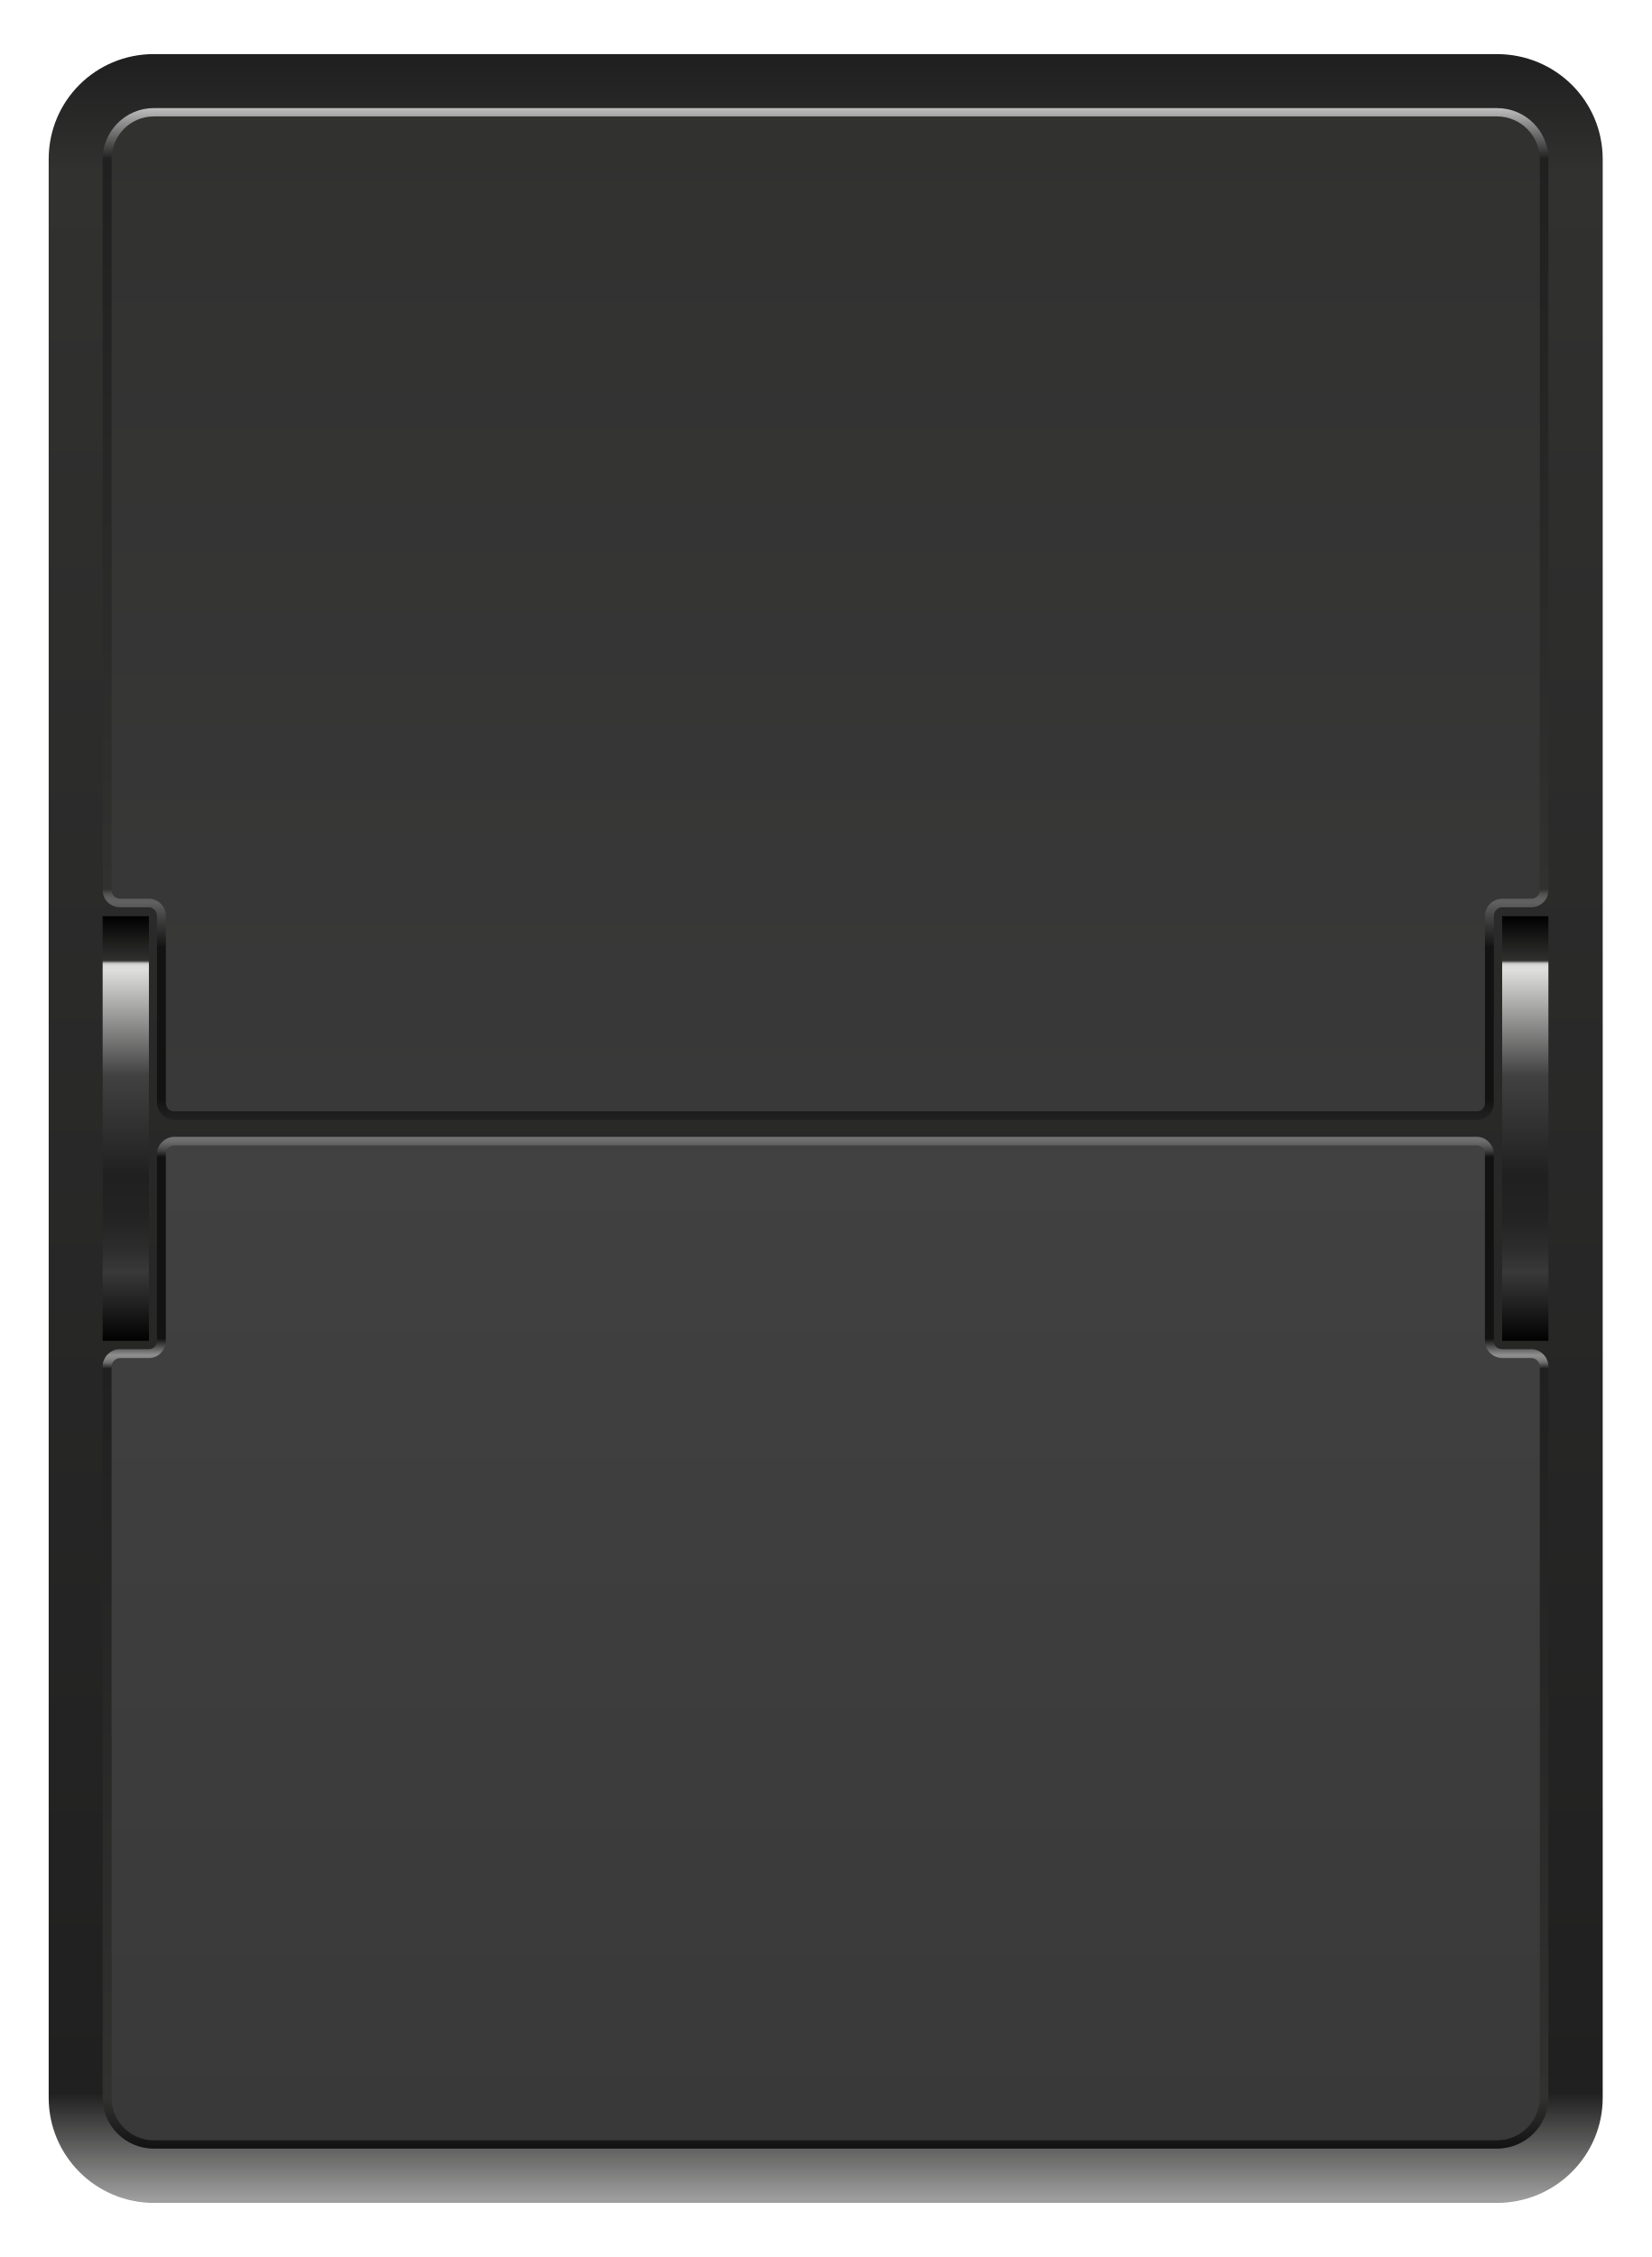
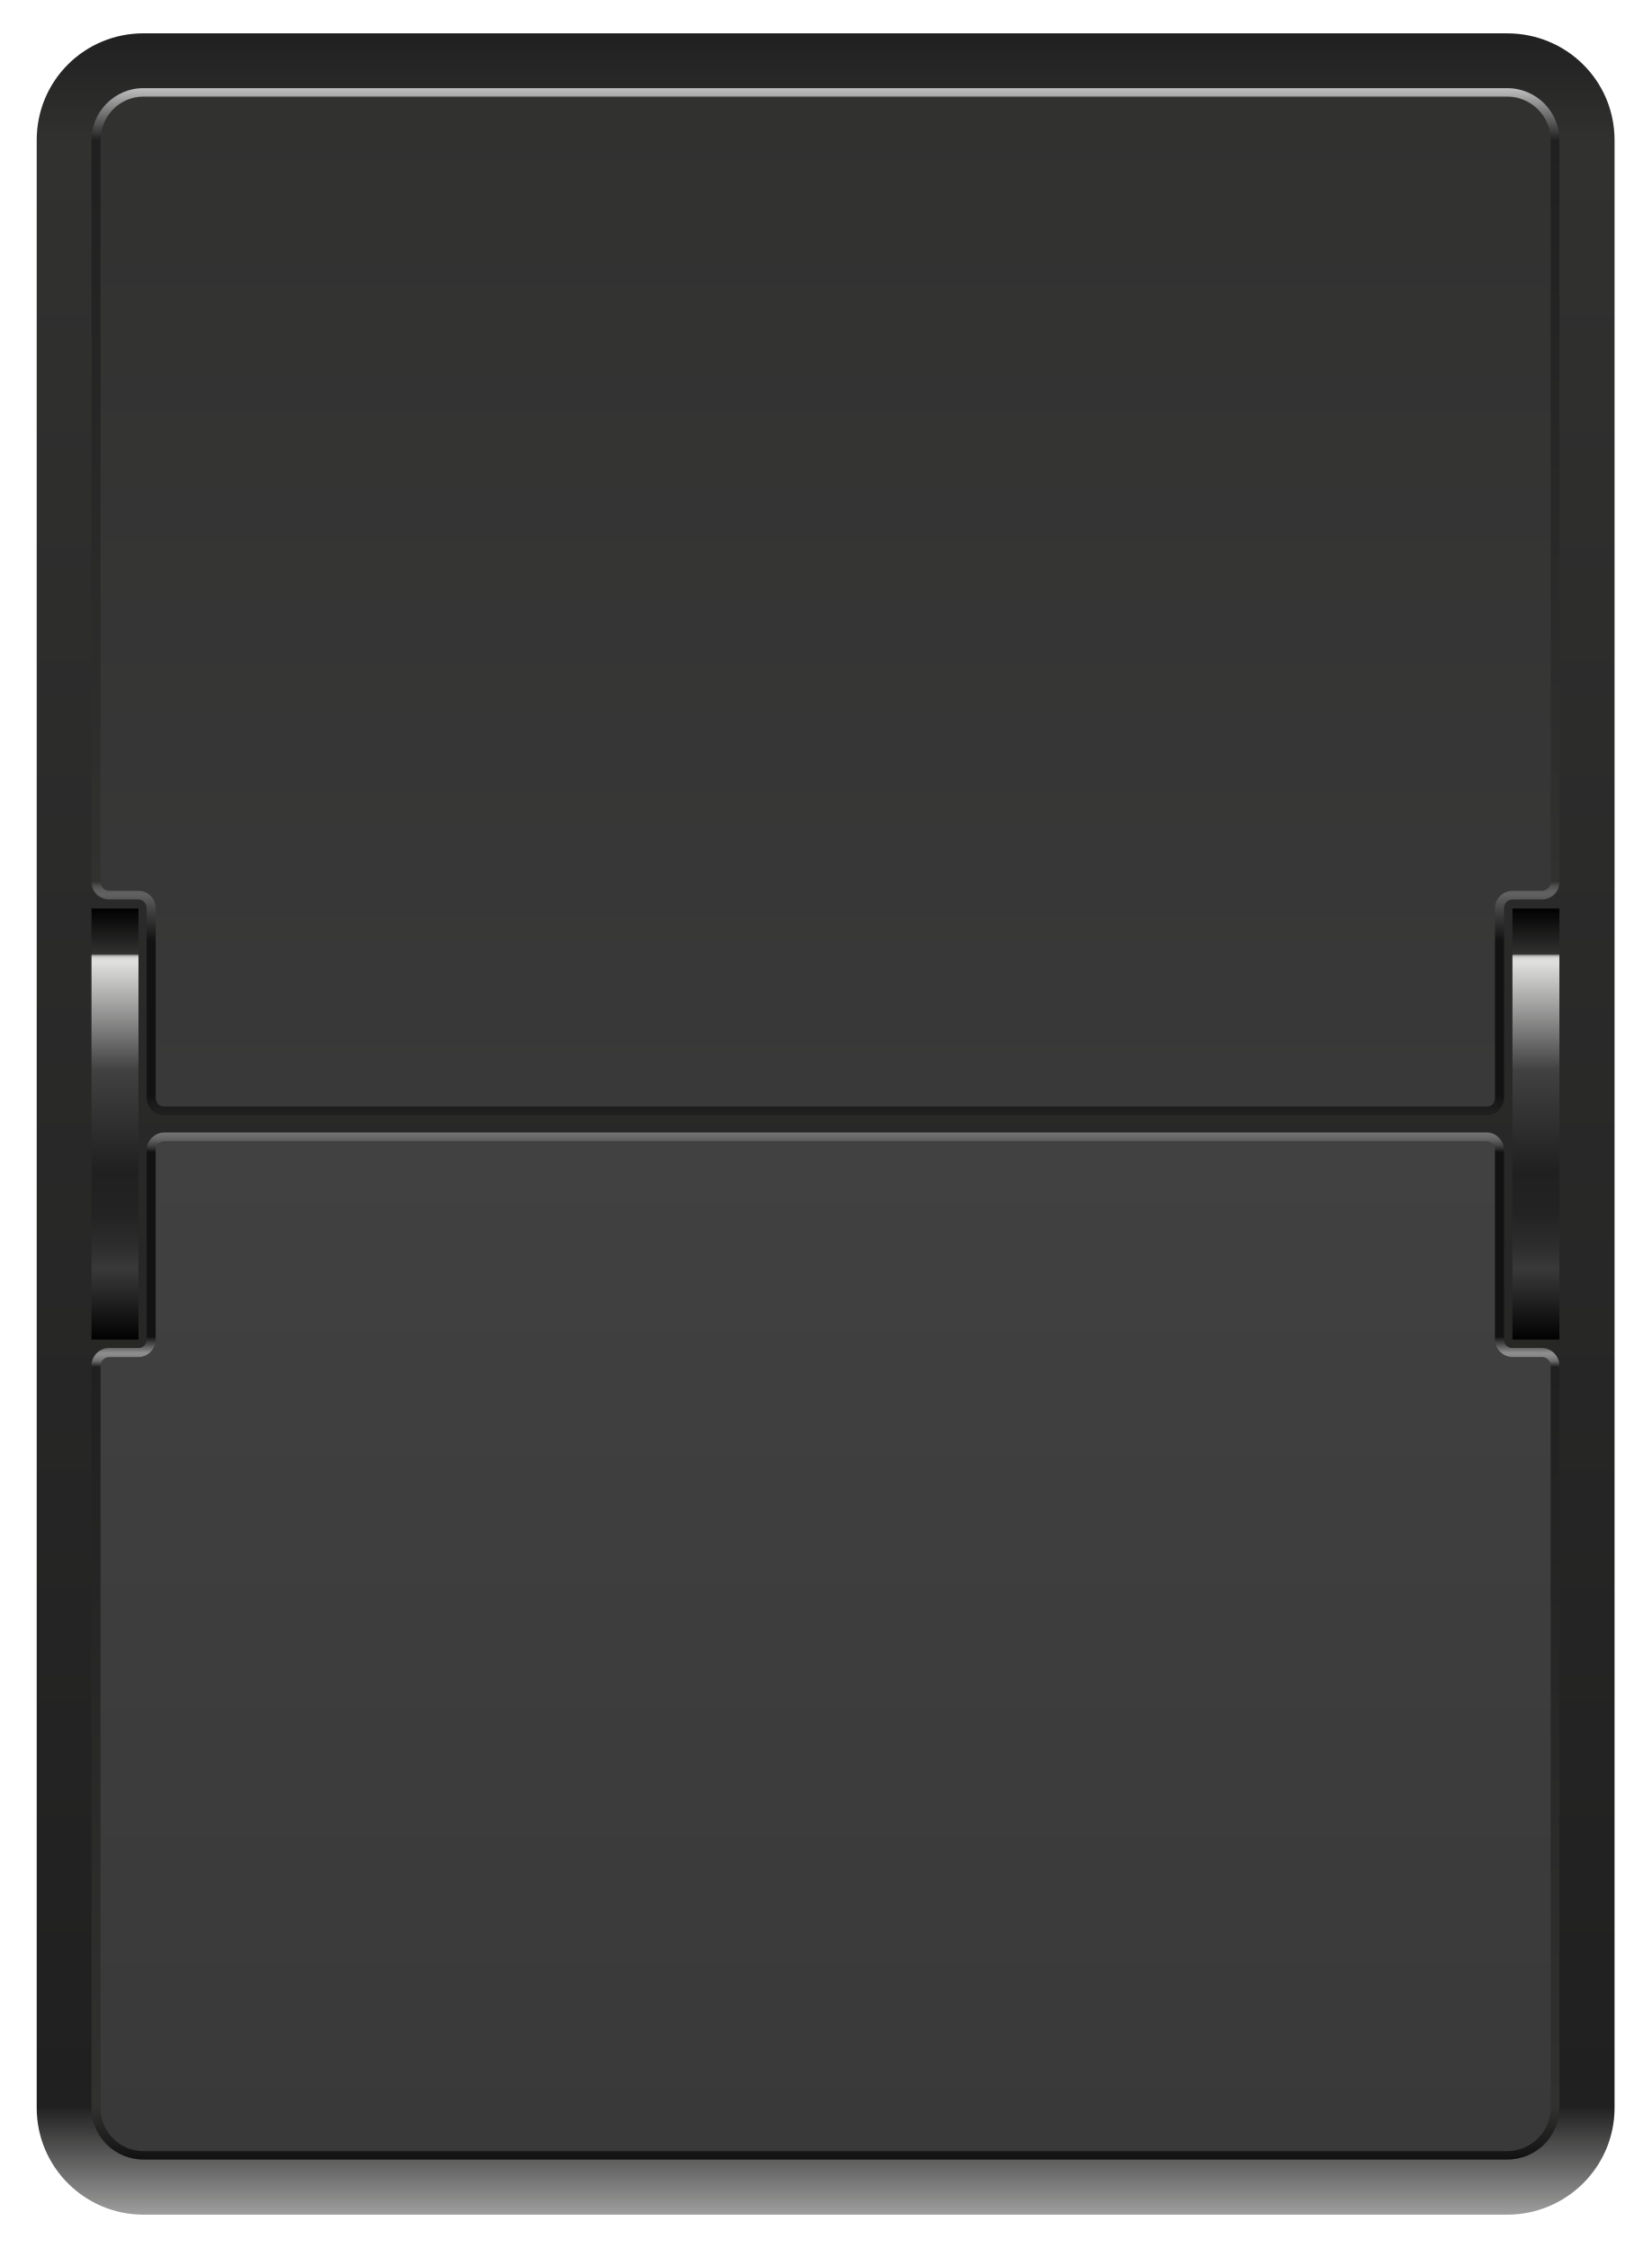
- <svg xmlns="http://www.w3.org/2000/svg" xmlns:xlink="http://www.w3.org/1999/xlink" x="0px" y="0px" viewBox="0 0 60 82" xml:space="preserve">
+ <svg xmlns="http://www.w3.org/2000/svg" xmlns:xlink="http://www.w3.org/1999/xlink" viewBox="1.002 307.499 130 177" xml:space="preserve">
  <g>
    <g>
      <g>
-         <defs>
-           <path id="SVGID_1_" d="M5.589,1.965c-2.108,0-3.82,1.691-3.82,3.82v70.429c0,2.108,1.712,3.82,3.82,3.82h48.803      c2.119,0,3.841-1.712,3.841-3.82V5.786c0-2.129-1.722-3.82-3.841-3.82H5.589z" />
-         </defs>
-         <clipPath id="SVGID_2_">
-           <use xlink:href="#SVGID_1_" overflow="visible" />
-         </clipPath>
-         <linearGradient id="SVGID_3_" gradientUnits="userSpaceOnUse" x1="-1041.111" y1="565.976" x2="-1038.295" y2="565.976" gradientTransform="matrix(0 27.7261 27.7261 0 -15662.285 28867.922)">
-           <stop offset="0" style="stop-color:#212020" />
-           <stop offset="0.05" style="stop-color:#313130" />
-           <stop offset="0.95" style="stop-color:#212020" />
-           <stop offset="1" style="stop-color:#9D9E9D" />
-         </linearGradient>
-         <rect x="1.769" y="1.965" clip-path="url(#SVGID_2_)" fill="url(#SVGID_3_)" width="56.464" height="78.069" />
+         <g>
+           <defs>
+             <path id="SVGID_1_" d="M12.296,310.123c-4.638,0-8.404,3.72-8.404,8.404v154.944c0,4.638,3.767,8.404,8.404,8.404h107.366       c4.662,0,8.451-3.767,8.451-8.404V318.529c0-4.684-3.789-8.404-8.451-8.404H12.296V310.123z" />
+           </defs>
+           <clipPath id="SVGID_2_">
+             <use xlink:href="#SVGID_1_" overflow="visible" />
+           </clipPath>
+           <linearGradient id="SVGID_3_" gradientUnits="userSpaceOnUse" x1="-1040.21" y1="222.735" x2="-1037.395" y2="222.735" gradientTransform="matrix(0 60.9974 -60.9974 0 13652.336 63760.25)">
+             <stop offset="0" style="stop-color:#212020" />
+             <stop offset="0.05" style="stop-color:#313130" />
+             <stop offset="0.95" style="stop-color:#212020" />
+             <stop offset="1" style="stop-color:#9D9E9D" />
+           </linearGradient>
+           <rect x="3.892" y="310.123" clip-path="url(#SVGID_2_)" fill="url(#SVGID_3_)" width="124.222" height="171.752" />
+         </g>
      </g>
      <g>
-         <defs>
-           <path id="SVGID_4_" d="M5.589,3.927c-1.034,0-1.858,0.846-1.858,1.858v26.552c0,0.354,0.282,0.626,0.626,0.626h1.055      c0.156,0,0.292,0.146,0.292,0.313v6.795c0,0.156,0.073,0.303,0.188,0.438c0.136,0.114,0.282,0.178,0.438,0.178h47.332      c0.157,0,0.313-0.063,0.428-0.178c0.126-0.136,0.188-0.282,0.188-0.438v-6.795c0-0.166,0.136-0.313,0.303-0.313h1.054      c0.345,0,0.626-0.271,0.626-0.626V5.786c0-1.013-0.824-1.858-1.868-1.858H5.589z" />
-         </defs>
-         <clipPath id="SVGID_5_">
-           <use xlink:href="#SVGID_4_" overflow="visible" />
-         </clipPath>
-         <linearGradient id="SVGID_6_" gradientUnits="userSpaceOnUse" x1="-1049.899" y1="452.958" x2="-1047.083" y2="452.958" gradientTransform="matrix(0 -13.0518 -13.0518 0 5941.906 -13662.387)">
-           <stop offset="0" style="stop-color:#212020" />
-           <stop offset="0.011" style="stop-color:#1A1919" />
-           <stop offset="0.018" style="stop-color:#121212" />
-           <stop offset="0.169" style="stop-color:#121212" />
-           <stop offset="0.198" style="stop-color:#414141" />
-           <stop offset="0.214" style="stop-color:#616161" />
-           <stop offset="0.218" style="stop-color:#5D5D5D" />
-           <stop offset="0.222" style="stop-color:#505050" />
-           <stop offset="0.225" style="stop-color:#3C3C3B" />
-           <stop offset="0.227" style="stop-color:#313130" />
-           <stop offset="0.95" style="stop-color:#212020" />
-           <stop offset="1" style="stop-color:#BFBEBE" />
-         </linearGradient>
-         <rect x="3.73" y="3.927" clip-path="url(#SVGID_5_)" fill="url(#SVGID_6_)" width="52.529" height="36.76" />
+         <g>
+           <defs>
+             <path id="SVGID_4_" d="M12.296,314.439c-2.275,0-4.088,1.861-4.088,4.087v58.415c0,0.779,0.621,1.377,1.377,1.377h2.321       c0.343,0,0.643,0.321,0.643,0.689v14.949c0,0.343,0.161,0.667,0.414,0.964c0.299,0.25,0.621,0.392,0.963,0.392h104.131       c0.346,0,0.688-0.139,0.941-0.392c0.277-0.299,0.414-0.621,0.414-0.964v-14.949c0-0.365,0.299-0.689,0.666-0.689h2.318       c0.76,0,1.378-0.596,1.378-1.377v-58.412c0-2.229-1.813-4.088-4.11-4.088H12.296V314.439z" />
+           </defs>
+           <clipPath id="SVGID_5_">
+             <use xlink:href="#SVGID_4_" overflow="visible" />
+           </clipPath>
+           <linearGradient id="SVGID_6_" gradientUnits="userSpaceOnUse" x1="-1050.252" y1="347.591" x2="-1047.435" y2="347.591" gradientTransform="matrix(0 -28.714 28.714 0 -9914.721 -29761.58)">
+             <stop offset="0" style="stop-color:#212020" />
+             <stop offset="0.011" style="stop-color:#1A1919" />
+             <stop offset="0.018" style="stop-color:#121212" />
+             <stop offset="0.169" style="stop-color:#121212" />
+             <stop offset="0.198" style="stop-color:#414141" />
+             <stop offset="0.214" style="stop-color:#616161" />
+             <stop offset="0.218" style="stop-color:#5D5D5D" />
+             <stop offset="0.222" style="stop-color:#505050" />
+             <stop offset="0.225" style="stop-color:#3C3C3B" />
+             <stop offset="0.227" style="stop-color:#313130" />
+             <stop offset="0.95" style="stop-color:#212020" />
+             <stop offset="1" style="stop-color:#BFBEBE" />
+           </linearGradient>
+           <rect x="8.206" y="314.439" clip-path="url(#SVGID_5_)" fill="url(#SVGID_6_)" width="115.563" height="80.872" />
+         </g>
      </g>
      <g>
-         <defs>
-           <path id="SVGID_7_" d="M5.589,4.23c-0.856,0-1.535,0.699-1.535,1.556v26.552c0,0.177,0.146,0.313,0.303,0.313h1.055      c0.334,0,0.615,0.282,0.615,0.626v6.795c0,0.073,0.031,0.156,0.084,0.219c0.063,0.063,0.146,0.084,0.219,0.084h47.332      c0.073,0,0.157-0.021,0.209-0.084c0.063-0.063,0.083-0.146,0.083-0.219v-6.795c0-0.344,0.293-0.626,0.627-0.626h1.054      c0.178,0,0.313-0.136,0.313-0.313V5.786c0-0.856-0.699-1.556-1.556-1.556H5.589z" />
-         </defs>
-         <clipPath id="SVGID_8_">
-           <use xlink:href="#SVGID_7_" overflow="visible" />
-         </clipPath>
-         <linearGradient id="SVGID_9_" gradientUnits="userSpaceOnUse" x1="-1049.952" y1="451.688" x2="-1047.135" y2="451.688" gradientTransform="matrix(0 -12.832 -12.832 0 5826.067 -13432.603)">
-           <stop offset="0" style="stop-color:#393939" />
-           <stop offset="1" style="stop-color:#313130" />
-         </linearGradient>
-         <rect x="4.054" y="4.23" clip-path="url(#SVGID_8_)" fill="url(#SVGID_9_)" width="51.894" height="36.144" />
+         <g>
+           <defs>
+             <path id="SVGID_7_" d="M12.296,315.106c-1.883,0-3.377,1.538-3.377,3.423v58.414c0,0.39,0.321,0.689,0.667,0.689h2.321       c0.735,0,1.353,0.62,1.353,1.377v14.949c0,0.161,0.068,0.343,0.185,0.482c0.139,0.138,0.321,0.185,0.481,0.185h104.131       c0.16,0,0.346-0.046,0.459-0.185c0.139-0.139,0.184-0.321,0.184-0.482v-14.949c0-0.757,0.645-1.377,1.379-1.377h2.318       c0.393,0,0.689-0.299,0.689-0.689v-58.414c0-1.883-1.538-3.423-3.424-3.423H12.296z" />
+           </defs>
+           <clipPath id="SVGID_8_">
+             <use xlink:href="#SVGID_7_" overflow="visible" />
+           </clipPath>
+           <linearGradient id="SVGID_9_" gradientUnits="userSpaceOnUse" x1="-1050.319" y1="348.998" x2="-1047.502" y2="348.998" gradientTransform="matrix(0 -28.2304 28.2304 0 -9786.342 -29256.307)">
+             <stop offset="0" style="stop-color:#393939" />
+             <stop offset="1" style="stop-color:#313130" />
+           </linearGradient>
+           <rect x="8.919" y="315.106" clip-path="url(#SVGID_8_)" fill="url(#SVGID_9_)" width="114.167" height="79.517" />
+         </g>
      </g>
      <g>
-         <defs>
-           <path id="SVGID_10_" d="M6.329,41.302c-0.156,0-0.303,0.063-0.438,0.188c-0.114,0.114-0.188,0.271-0.188,0.438v6.785      c0,0.188-0.136,0.303-0.292,0.303H4.356c-0.344,0-0.626,0.292-0.626,0.626v26.572c0,1.013,0.824,1.848,1.858,1.848h48.803      c1.044,0,1.868-0.835,1.868-1.848V49.642c0-0.334-0.281-0.626-0.626-0.626H54.58c-0.167,0-0.303-0.115-0.303-0.303v-6.785      c0-0.166-0.063-0.323-0.188-0.438c-0.114-0.125-0.271-0.188-0.428-0.188H6.329z" />
-         </defs>
-         <clipPath id="SVGID_11_">
-           <use xlink:href="#SVGID_10_" overflow="visible" />
-         </clipPath>
-         <linearGradient id="SVGID_12_" gradientUnits="userSpaceOnUse" x1="-1036.72" y1="606.618" x2="-1033.903" y2="606.618" gradientTransform="matrix(0 13.0518 13.0518 0 -7887.472 13572.361)">
-           <stop offset="0" style="stop-color:#717171" />
-           <stop offset="0.003" style="stop-color:#6B6B6B" />
-           <stop offset="0.007" style="stop-color:#5B5B5B" />
-           <stop offset="0.012" style="stop-color:#404040" />
-           <stop offset="0.017" style="stop-color:#1A1A1A" />
-           <stop offset="0.018" style="stop-color:#121212" />
-           <stop offset="0.198" style="stop-color:#121212" />
-           <stop offset="0.214" style="stop-color:#8E8E8E" />
-           <stop offset="0.216" style="stop-color:#8A8A8A" />
-           <stop offset="0.219" style="stop-color:#7E7D7D" />
-           <stop offset="0.222" style="stop-color:#696969" />
-           <stop offset="0.224" style="stop-color:#4C4C4C" />
-           <stop offset="0.227" style="stop-color:#282727" />
-           <stop offset="0.227" style="stop-color:#212020" />
-           <stop offset="0.95" style="stop-color:#313130" />
-           <stop offset="1" style="stop-color:#121212" />
-         </linearGradient>
-         <rect x="3.73" y="41.302" clip-path="url(#SVGID_11_)" fill="url(#SVGID_12_)" width="52.529" height="36.76" />
+         <g>
+           <defs>
+             <path id="SVGID_10_" d="M13.924,396.664c-0.343,0-0.667,0.139-0.963,0.414c-0.251,0.25-0.414,0.596-0.414,0.963v14.928       c0,0.414-0.299,0.666-0.642,0.666H9.583c-0.757,0-1.377,0.643-1.377,1.377v58.459c0,2.229,1.813,4.065,4.087,4.065H119.66       c2.297,0,4.109-1.837,4.109-4.065v-58.459c0-0.734-0.617-1.377-1.377-1.377h-2.316c-0.367,0-0.667-0.252-0.667-0.666v-14.928       c0-0.365-0.138-0.71-0.413-0.963c-0.251-0.275-0.597-0.414-0.941-0.414H13.924z" />
+           </defs>
+           <clipPath id="SVGID_11_">
+             <use xlink:href="#SVGID_10_" overflow="visible" />
+           </clipPath>
+           <linearGradient id="SVGID_12_" gradientUnits="userSpaceOnUse" x1="-1035.367" y1="177.834" x2="-1032.55" y2="177.834" gradientTransform="matrix(0 28.714 -28.714 0 5172.283 30126.158)">
+             <stop offset="0" style="stop-color:#717171" />
+             <stop offset="0.003" style="stop-color:#6B6B6B" />
+             <stop offset="0.007" style="stop-color:#5B5B5B" />
+             <stop offset="0.012" style="stop-color:#404040" />
+             <stop offset="0.017" style="stop-color:#1A1A1A" />
+             <stop offset="0.018" style="stop-color:#121212" />
+             <stop offset="0.198" style="stop-color:#121212" />
+             <stop offset="0.214" style="stop-color:#8E8E8E" />
+             <stop offset="0.216" style="stop-color:#8A8A8A" />
+             <stop offset="0.219" style="stop-color:#7E7D7D" />
+             <stop offset="0.222" style="stop-color:#696969" />
+             <stop offset="0.224" style="stop-color:#4C4C4C" />
+             <stop offset="0.227" style="stop-color:#282727" />
+             <stop offset="0.227" style="stop-color:#212020" />
+             <stop offset="0.95" style="stop-color:#313130" />
+             <stop offset="1" style="stop-color:#121212" />
+           </linearGradient>
+           <rect x="8.206" y="396.664" clip-path="url(#SVGID_11_)" fill="url(#SVGID_12_)" width="115.563" height="80.872" />
+         </g>
      </g>
      <g>
-         <defs>
-           <path id="SVGID_13_" d="M6.329,41.616c-0.072,0-0.156,0.042-0.219,0.084c-0.053,0.063-0.084,0.135-0.084,0.229v6.785      c0,0.344-0.281,0.626-0.615,0.626H4.356c-0.156,0-0.303,0.146-0.303,0.303v26.572c0,0.846,0.679,1.545,1.535,1.545h48.803      c0.856,0,1.556-0.699,1.556-1.545V49.642c0-0.157-0.136-0.303-0.313-0.303H54.58c-0.334,0-0.627-0.282-0.627-0.626v-6.785      c0-0.094-0.021-0.166-0.083-0.229c-0.052-0.042-0.136-0.084-0.209-0.084H6.329z" />
-         </defs>
-         <clipPath id="SVGID_14_">
-           <use xlink:href="#SVGID_13_" overflow="visible" />
-         </clipPath>
-         <linearGradient id="SVGID_15_" gradientUnits="userSpaceOnUse" x1="-1036.592" y1="607.938" x2="-1033.775" y2="607.938" gradientTransform="matrix(0 12.8311 12.8311 0 -7770.516 13342.229)">
-           <stop offset="0" style="stop-color:#414141" />
-           <stop offset="1" style="stop-color:#393939" />
-         </linearGradient>
-         <rect x="4.054" y="41.616" clip-path="url(#SVGID_14_)" fill="url(#SVGID_15_)" width="51.894" height="36.144" />
+         <g>
+           <defs>
+             <path id="SVGID_13_" d="M13.924,397.355c-0.158,0-0.343,0.092-0.482,0.185c-0.117,0.139-0.185,0.297-0.185,0.504v14.927       c0,0.757-0.618,1.377-1.353,1.377H9.583c-0.343,0-0.667,0.321-0.667,0.667v58.458c0,1.861,1.494,3.399,3.377,3.399H119.66       c1.883,0,3.424-1.538,3.424-3.399v-58.461c0-0.345-0.3-0.666-0.689-0.666h-2.318c-0.734,0-1.379-0.62-1.379-1.377v-14.928       c0-0.206-0.047-0.365-0.184-0.504c-0.114-0.092-0.299-0.184-0.459-0.184H13.924V397.355z" />
+           </defs>
+           <clipPath id="SVGID_14_">
+             <use xlink:href="#SVGID_13_" overflow="visible" />
+           </clipPath>
+           <linearGradient id="SVGID_15_" gradientUnits="userSpaceOnUse" x1="-1035.224" y1="176.375" x2="-1032.407" y2="176.375" gradientTransform="matrix(0 28.2284 -28.2284 0 5044.791 29620.106)">
+             <stop offset="0" style="stop-color:#414141" />
+             <stop offset="1" style="stop-color:#393939" />
+           </linearGradient>
+           <rect x="8.919" y="397.355" clip-path="url(#SVGID_14_)" fill="url(#SVGID_15_)" width="114.167" height="79.517" />
+         </g>
      </g>
      <g>
-         <defs>
-           <rect id="SVGID_16_" x="3.73" y="33.287" width="1.681" height="15.427" />
-         </defs>
-         <clipPath id="SVGID_17_">
-           <use xlink:href="#SVGID_16_" overflow="visible" />
-         </clipPath>
-         <linearGradient id="SVGID_18_" gradientUnits="userSpaceOnUse" x1="-1059.832" y1="349.935" x2="-1057.018" y2="349.935" gradientTransform="matrix(0 -5.4814 -5.4814 0 1922.702 -5760.648)">
-           <stop offset="0" style="stop-color:#010101" />
-           <stop offset="0.087" style="stop-color:#212020" />
-           <stop offset="0.163" style="stop-color:#393939" />
-           <stop offset="0.216" style="stop-color:#2D2D2D" />
-           <stop offset="0.291" style="stop-color:#242323" />
-           <stop offset="0.39" style="stop-color:#212020" />
-           <stop offset="0.625" style="stop-color:#414141" />
-           <stop offset="0.875" style="stop-color:#DFDFDE" />
-           <stop offset="0.883" style="stop-color:#DDDDDC" />
-           <stop offset="0.886" style="stop-color:#D6D6D5" />
-           <stop offset="0.888" style="stop-color:#CACAC9" />
-           <stop offset="0.89" style="stop-color:#BABAB9" />
-           <stop offset="0.891" style="stop-color:#A3A3A2" />
-           <stop offset="0.892" style="stop-color:#888887" />
-           <stop offset="0.893" style="stop-color:#686867" />
-           <stop offset="0.895" style="stop-color:#434342" />
-           <stop offset="0.895" style="stop-color:#313130" />
-           <stop offset="1" style="stop-color:#010101" />
-         </linearGradient>
-         <rect x="3.73" y="33.287" clip-path="url(#SVGID_17_)" fill="url(#SVGID_18_)" width="1.681" height="15.427" />
+         <g>
+           <defs>
+             <rect id="SVGID_16_" x="8.206" y="379.031" width="3.698" height="33.939" />
+           </defs>
+           <clipPath id="SVGID_17_">
+             <use xlink:href="#SVGID_16_" overflow="visible" />
+           </clipPath>
+           <linearGradient id="SVGID_18_" gradientUnits="userSpaceOnUse" x1="-1061.363" y1="461.729" x2="-1058.549" y2="461.729" gradientTransform="matrix(0 -12.0591 12.0591 0 -5557.977 -12386.088)">
+             <stop offset="0" style="stop-color:#010101" />
+             <stop offset="0.087" style="stop-color:#212020" />
+             <stop offset="0.163" style="stop-color:#393939" />
+             <stop offset="0.216" style="stop-color:#2D2D2D" />
+             <stop offset="0.291" style="stop-color:#242323" />
+             <stop offset="0.39" style="stop-color:#212020" />
+             <stop offset="0.625" style="stop-color:#414141" />
+             <stop offset="0.875" style="stop-color:#DFDFDE" />
+             <stop offset="0.883" style="stop-color:#DDDDDC" />
+             <stop offset="0.886" style="stop-color:#D6D6D5" />
+             <stop offset="0.888" style="stop-color:#CACAC9" />
+             <stop offset="0.89" style="stop-color:#BABAB9" />
+             <stop offset="0.891" style="stop-color:#A3A3A2" />
+             <stop offset="0.892" style="stop-color:#888887" />
+             <stop offset="0.893" style="stop-color:#686867" />
+             <stop offset="0.895" style="stop-color:#434342" />
+             <stop offset="0.895" style="stop-color:#313130" />
+             <stop offset="1" style="stop-color:#010101" />
+           </linearGradient>
+           <rect x="8.206" y="379.031" clip-path="url(#SVGID_17_)" fill="url(#SVGID_18_)" width="3.698" height="33.939" />
+         </g>
      </g>
      <g>
-         <defs>
-           <rect id="SVGID_19_" x="54.58" y="33.287" width="1.68" height="15.427" />
-         </defs>
-         <clipPath id="SVGID_20_">
-           <use xlink:href="#SVGID_19_" overflow="visible" />
-         </clipPath>
-         <linearGradient id="SVGID_21_" gradientUnits="userSpaceOnUse" x1="-1059.832" y1="343.951" x2="-1057.018" y2="343.951" gradientTransform="matrix(0 -5.4814 -5.4814 0 1940.752 -5760.648)">
-           <stop offset="0" style="stop-color:#010101" />
-           <stop offset="0.087" style="stop-color:#212020" />
-           <stop offset="0.163" style="stop-color:#393939" />
-           <stop offset="0.216" style="stop-color:#2D2D2D" />
-           <stop offset="0.291" style="stop-color:#242323" />
-           <stop offset="0.39" style="stop-color:#212020" />
-           <stop offset="0.625" style="stop-color:#414141" />
-           <stop offset="0.875" style="stop-color:#DFDFDE" />
-           <stop offset="0.883" style="stop-color:#DDDDDC" />
-           <stop offset="0.886" style="stop-color:#D6D6D5" />
-           <stop offset="0.888" style="stop-color:#CACAC9" />
-           <stop offset="0.89" style="stop-color:#BABAB9" />
-           <stop offset="0.891" style="stop-color:#A3A3A2" />
-           <stop offset="0.892" style="stop-color:#888887" />
-           <stop offset="0.893" style="stop-color:#686867" />
-           <stop offset="0.895" style="stop-color:#434342" />
-           <stop offset="0.895" style="stop-color:#313130" />
-           <stop offset="1" style="stop-color:#010101" />
-         </linearGradient>
-         <rect x="54.58" y="33.287" clip-path="url(#SVGID_20_)" fill="url(#SVGID_21_)" width="1.68" height="15.427" />
+         <g>
+           <defs>
+             <rect id="SVGID_19_" x="120.076" y="379.031" width="3.695" height="33.939" />
+           </defs>
+           <clipPath id="SVGID_20_">
+             <use xlink:href="#SVGID_19_" overflow="visible" />
+           </clipPath>
+           <linearGradient id="SVGID_21_" gradientUnits="userSpaceOnUse" x1="-1061.363" y1="467.713" x2="-1058.549" y2="467.713" gradientTransform="matrix(0 -12.0591 12.0591 0 -5518.267 -12386.088)">
+             <stop offset="0" style="stop-color:#010101" />
+             <stop offset="0.087" style="stop-color:#212020" />
+             <stop offset="0.163" style="stop-color:#393939" />
+             <stop offset="0.216" style="stop-color:#2D2D2D" />
+             <stop offset="0.291" style="stop-color:#242323" />
+             <stop offset="0.39" style="stop-color:#212020" />
+             <stop offset="0.625" style="stop-color:#414141" />
+             <stop offset="0.875" style="stop-color:#DFDFDE" />
+             <stop offset="0.883" style="stop-color:#DDDDDC" />
+             <stop offset="0.886" style="stop-color:#D6D6D5" />
+             <stop offset="0.888" style="stop-color:#CACAC9" />
+             <stop offset="0.89" style="stop-color:#BABAB9" />
+             <stop offset="0.891" style="stop-color:#A3A3A2" />
+             <stop offset="0.892" style="stop-color:#888887" />
+             <stop offset="0.893" style="stop-color:#686867" />
+             <stop offset="0.895" style="stop-color:#434342" />
+             <stop offset="0.895" style="stop-color:#313130" />
+             <stop offset="1" style="stop-color:#010101" />
+           </linearGradient>
+           <rect x="120.076" y="379.031" clip-path="url(#SVGID_20_)" fill="url(#SVGID_21_)" width="3.695" height="33.939" />
+         </g>
      </g>
    </g>
  </g>
</svg>
